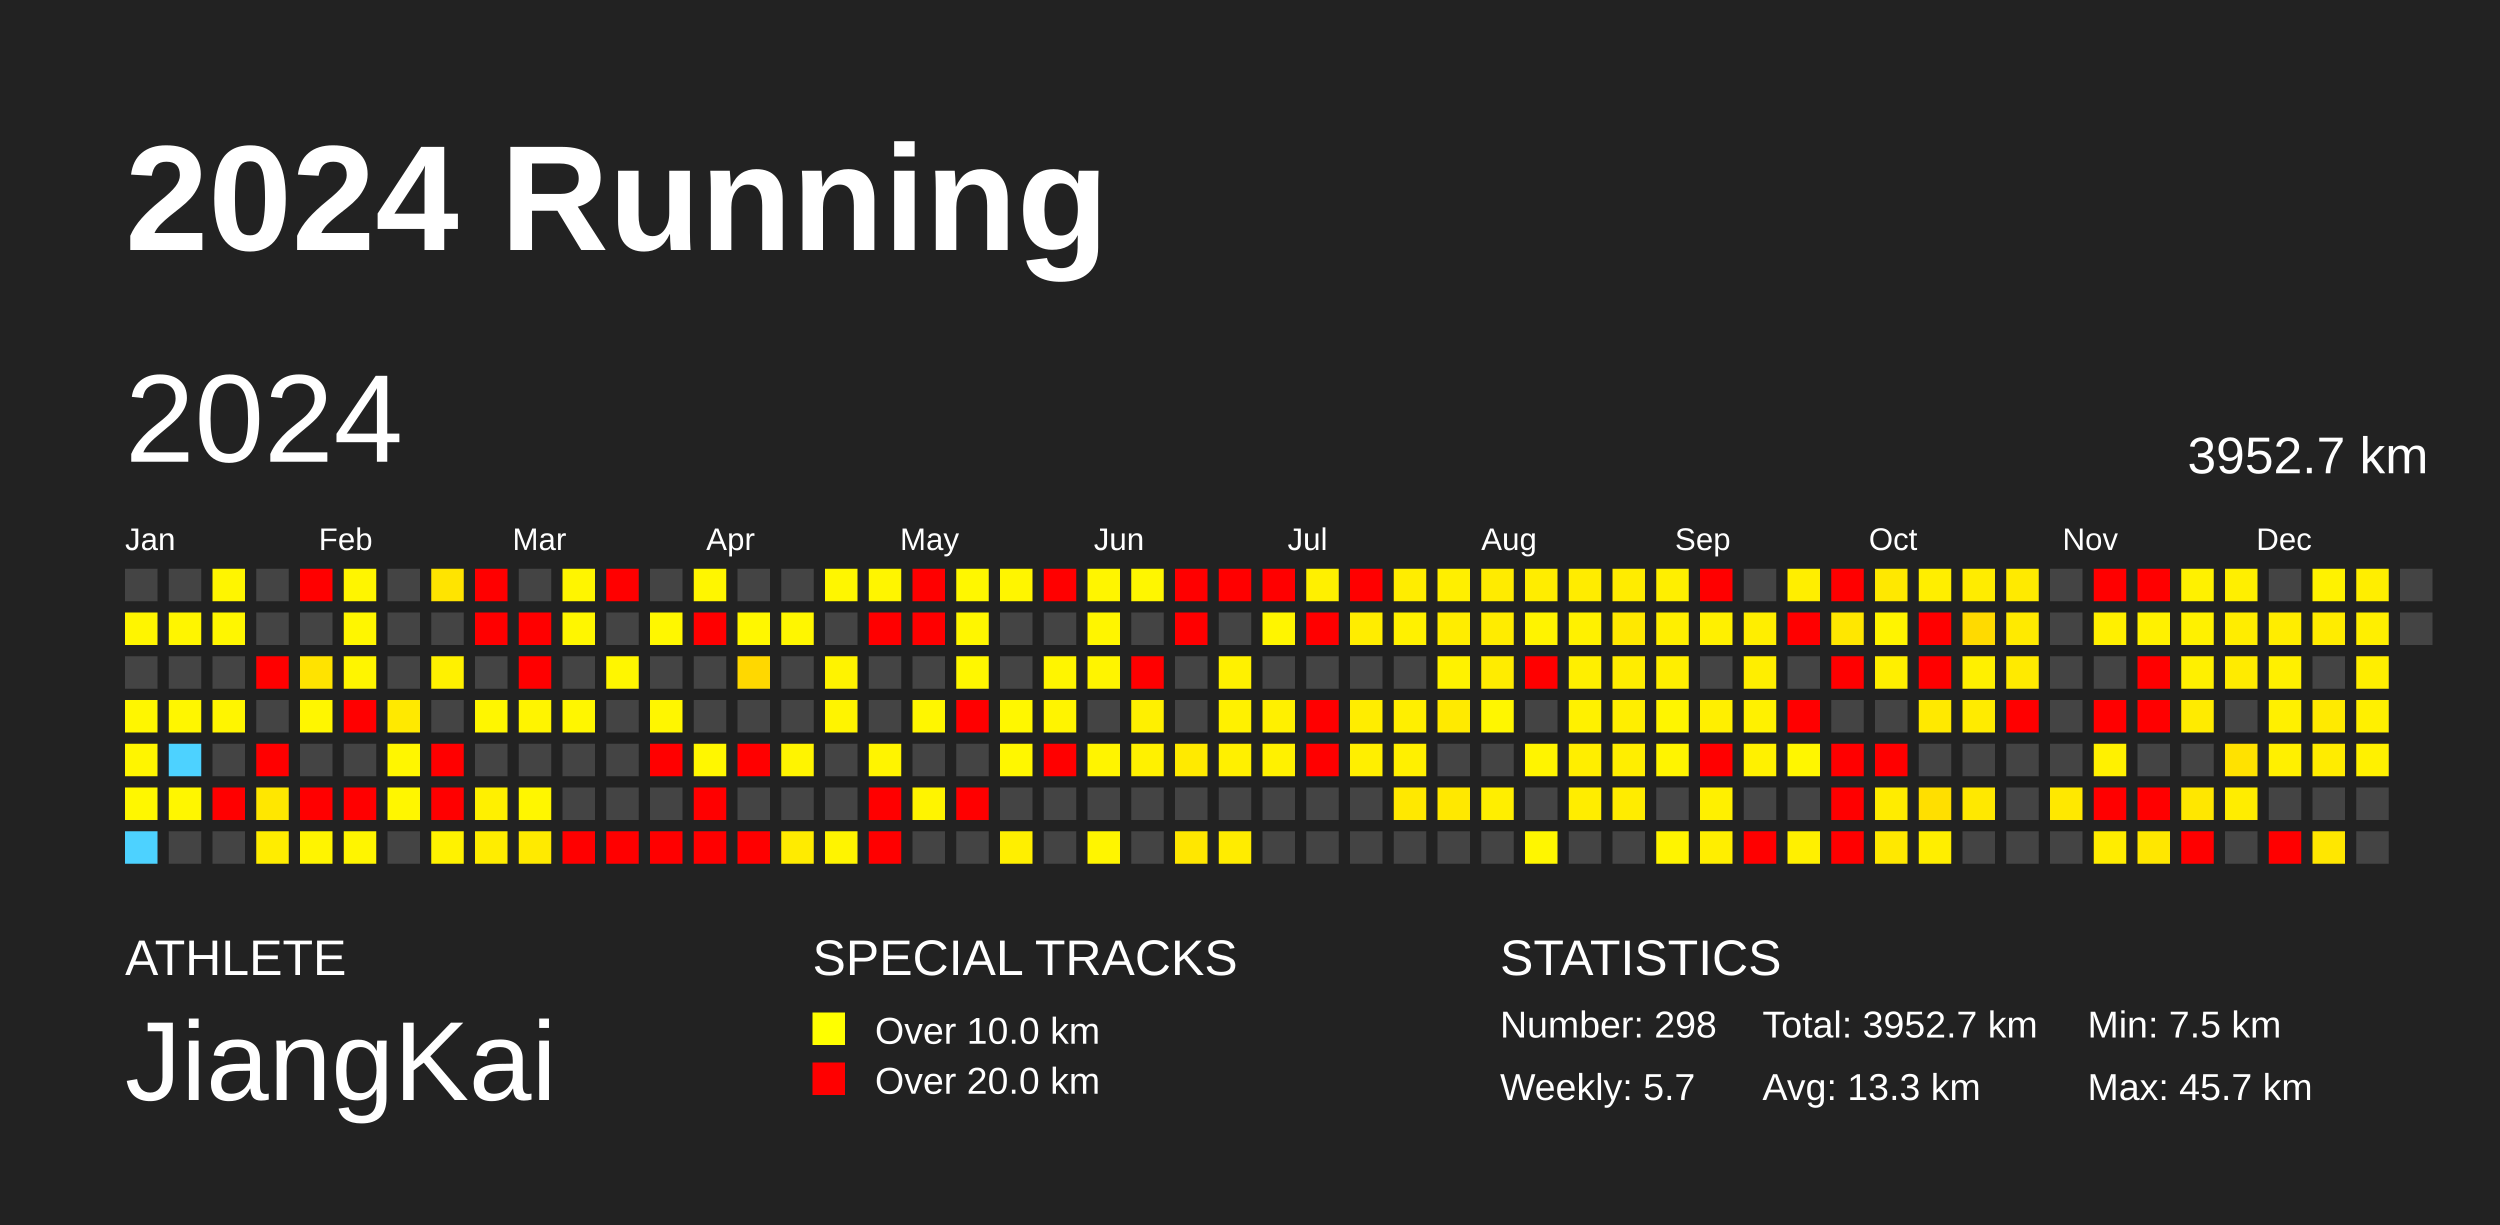
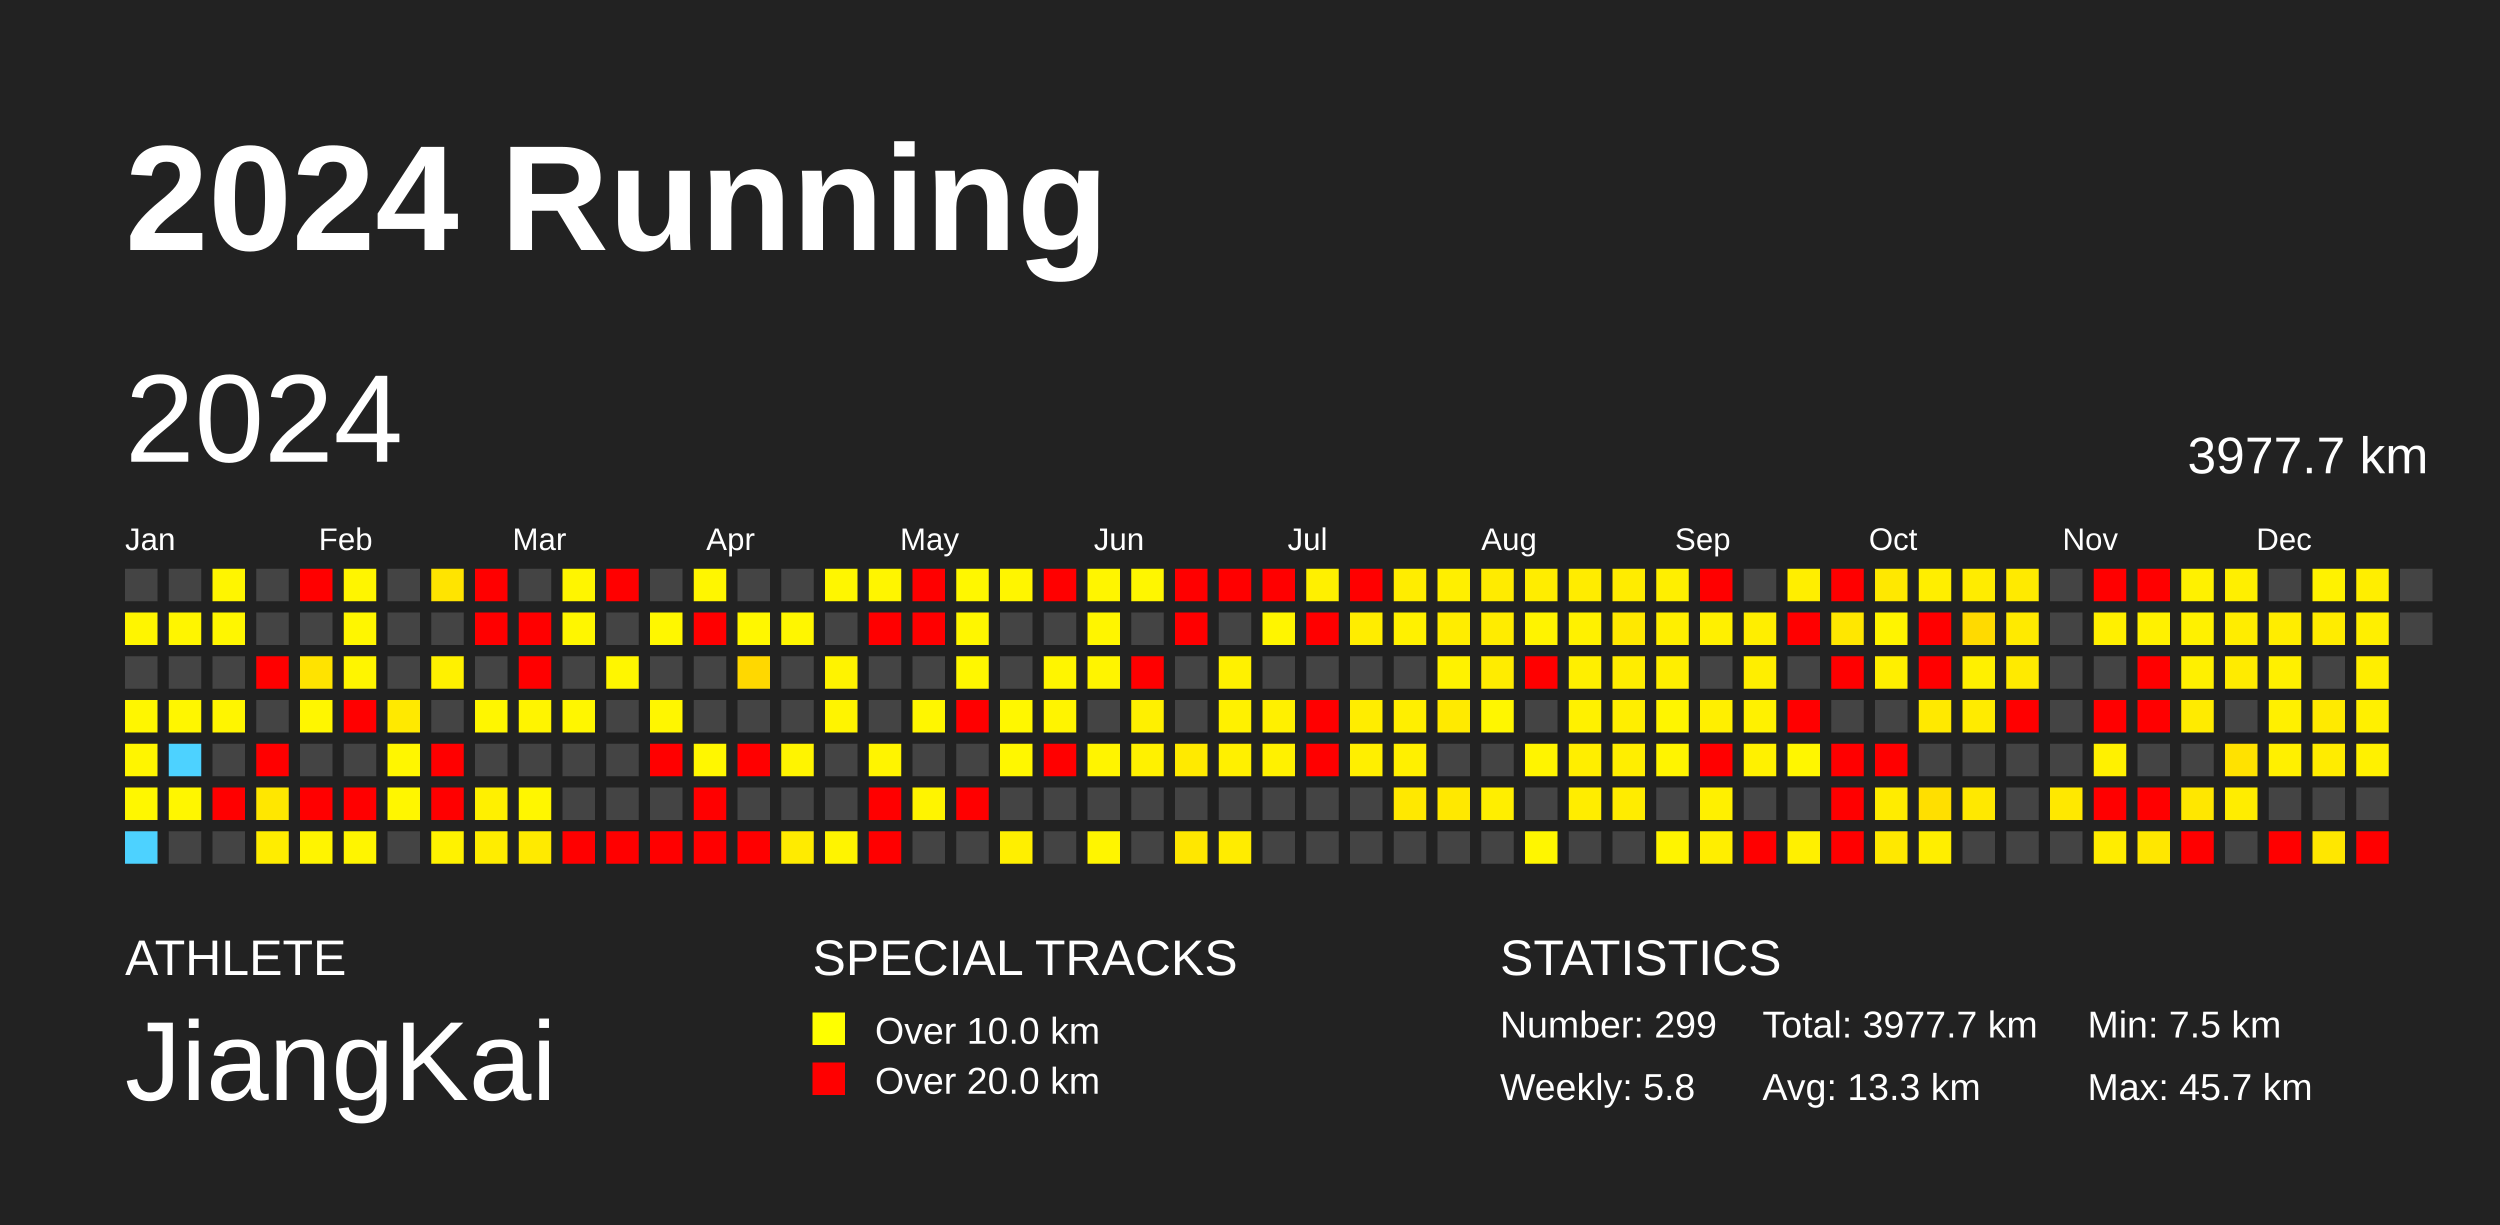
<svg xmlns="http://www.w3.org/2000/svg" baseProfile="full" height="98mm" version="1.1" viewBox="0,0,200,98" width="200mm">
  <defs />
  <rect fill="#222222" height="98" width="200" x="0" y="0" />
  <text fill="#FFFFFF" style="font-size:12px; font-family:Arial; font-weight:bold;" x="10" y="20">2024 Running</text>
  <text fill="#FFFFFF" style="font-size:4px; font-family:Arial" x="10" y="78">ATHLETE</text>
  <text fill="#FFFFFF" style="font-size:9px; font-family:Arial" x="10" y="88">JiangKai</text>
  <text fill="#FFFFFF" style="font-size:4px; font-family:Arial" x="65" y="78">SPECIAL TRACKS</text>
  <rect fill="yellow" height="2.6" width="2.6" x="65" y="81" />
  <text fill="#FFFFFF" style="font-size:3px; font-family:Arial" x="70" y="83.5">Over 10.0 km</text>
  <rect fill="red" height="2.6" width="2.6" x="65" y="85" />
  <text fill="#FFFFFF" style="font-size:3px; font-family:Arial" x="70" y="87.5">Over 20.0 km</text>
  <text fill="#FFFFFF" style="font-size:4px; font-family:Arial" x="120" y="78">STATISTICS</text>
-   <text fill="#FFFFFF" style="font-size:3px; font-family:Arial" x="120" y="83">Number: 298</text>
-   <text fill="#FFFFFF" style="font-size:3px; font-family:Arial" x="120" y="88">Weekly: 5.7</text>
-   <text fill="#FFFFFF" style="font-size:3px; font-family:Arial" x="141" y="83">Total: 3952.7 km</text>
+   <text fill="#FFFFFF" style="font-size:3px; font-family:Arial" x="120" y="83">Number: 299</text>
+   <text fill="#FFFFFF" style="font-size:3px; font-family:Arial" x="120" y="88">Weekly: 5.8</text>
+   <text fill="#FFFFFF" style="font-size:3px; font-family:Arial" x="141" y="83">Total: 3977.7 km</text>
  <text fill="#FFFFFF" style="font-size:3px; font-family:Arial" x="141" y="88">Avg: 13.3 km</text>
  <text fill="#FFFFFF" style="font-size:3px; font-family:Arial" x="167" y="83">Min: 7.5 km</text>
  <text fill="#FFFFFF" style="font-size:3px; font-family:Arial" x="167" y="88">Max: 45.7 km</text>
  <text dominant-baseline="hanging" fill="#FFFFFF" style="font-size:10.0px; font-family:Arial;" x="10" y="30">2024</text>
-   <text dominant-baseline="hanging" fill="#FFFFFF" style="font-size:4.125px; font-family:Arial;" x="175" y="35">3952.7 km</text>
+   <text dominant-baseline="hanging" fill="#FFFFFF" style="font-size:4.125px; font-family:Arial;" x="175" y="35">3977.7 km</text>
  <text fill="#FFFFFF" style="font-size:2.5px; font-family:Arial" x="10.0" y="44">Jan</text>
  <text fill="#FFFFFF" style="font-size:2.5px; font-family:Arial" x="25.5" y="44">Feb</text>
  <text fill="#FFFFFF" style="font-size:2.5px; font-family:Arial" x="41.0" y="44">Mar</text>
  <text fill="#FFFFFF" style="font-size:2.5px; font-family:Arial" x="56.5" y="44">Apr</text>
  <text fill="#FFFFFF" style="font-size:2.5px; font-family:Arial" x="72.0" y="44">May</text>
  <text fill="#FFFFFF" style="font-size:2.5px; font-family:Arial" x="87.5" y="44">Jun</text>
  <text fill="#FFFFFF" style="font-size:2.5px; font-family:Arial" x="103.0" y="44">Jul</text>
  <text fill="#FFFFFF" style="font-size:2.5px; font-family:Arial" x="118.5" y="44">Aug</text>
  <text fill="#FFFFFF" style="font-size:2.5px; font-family:Arial" x="134.0" y="44">Sep</text>
  <text fill="#FFFFFF" style="font-size:2.5px; font-family:Arial" x="149.5" y="44">Oct</text>
  <text fill="#FFFFFF" style="font-size:2.5px; font-family:Arial" x="165.0" y="44">Nov</text>
  <text fill="#FFFFFF" style="font-size:2.5px; font-family:Arial" x="180.5" y="44">Dec</text>
  <rect fill="#444444" height="2.6" width="2.6" x="10.0" y="45.5" />
  <rect fill="#fff500" height="2.6" width="2.6" x="10.0" y="49.0" />
  <rect fill="#444444" height="2.6" width="2.6" x="10.0" y="52.5" />
  <rect fill="#fff600" height="2.6" width="2.6" x="10.0" y="56.0" />
  <rect fill="#fff500" height="2.6" width="2.6" x="10.0" y="59.5" />
  <rect fill="#fff700" height="2.6" width="2.6" x="10.0" y="63.0" />
  <rect fill="#4dd2ff" height="2.6" width="2.6" x="10.0" y="66.5" />
  <rect fill="#444444" height="2.6" width="2.6" x="13.5" y="45.5" />
  <rect fill="#fff500" height="2.6" width="2.6" x="13.5" y="49.0" />
  <rect fill="#444444" height="2.6" width="2.6" x="13.5" y="52.5" />
  <rect fill="#fff600" height="2.6" width="2.6" x="13.5" y="56.0" />
  <rect fill="#4dd2ff" height="2.6" width="2.6" x="13.5" y="59.5" />
  <rect fill="#fff600" height="2.6" width="2.6" x="13.5" y="63.0" />
  <rect fill="#444444" height="2.6" width="2.6" x="13.5" y="66.5" />
  <rect fill="#fff500" height="2.6" width="2.6" x="17.0" y="45.5" />
  <rect fill="#fff600" height="2.6" width="2.6" x="17.0" y="49.0" />
  <rect fill="#444444" height="2.6" width="2.6" x="17.0" y="52.5" />
  <rect fill="#fff500" height="2.6" width="2.6" x="17.0" y="56.0" />
  <rect fill="#444444" height="2.6" width="2.6" x="17.0" y="59.5" />
  <rect fill="red" height="2.6" width="2.6" x="17.0" y="63.0" />
  <rect fill="#444444" height="2.6" width="2.6" x="17.0" y="66.5" />
  <rect fill="#444444" height="2.6" width="2.6" x="20.5" y="45.5" />
  <rect fill="#444444" height="2.6" width="2.6" x="20.5" y="49.0" />
  <rect fill="red" height="2.6" width="2.6" x="20.5" y="52.5" />
  <rect fill="#444444" height="2.6" width="2.6" x="20.5" y="56.0" />
  <rect fill="red" height="2.6" width="2.6" x="20.5" y="59.5" />
  <rect fill="#ffe700" height="2.6" width="2.6" x="20.5" y="63.0" />
  <rect fill="#ffed00" height="2.6" width="2.6" x="20.5" y="66.5" />
  <rect fill="red" height="2.6" width="2.6" x="24.0" y="45.5" />
  <rect fill="#444444" height="2.6" width="2.6" x="24.0" y="49.0" />
  <rect fill="#ffe300" height="2.6" width="2.6" x="24.0" y="52.5" />
  <rect fill="#fff600" height="2.6" width="2.6" x="24.0" y="56.0" />
  <rect fill="#444444" height="2.6" width="2.6" x="24.0" y="59.5" />
  <rect fill="red" height="2.6" width="2.6" x="24.0" y="63.0" />
  <rect fill="#fff400" height="2.6" width="2.6" x="24.0" y="66.5" />
  <rect fill="#fff500" height="2.6" width="2.6" x="27.5" y="45.5" />
  <rect fill="#fff600" height="2.6" width="2.6" x="27.5" y="49.0" />
  <rect fill="#fff500" height="2.6" width="2.6" x="27.5" y="52.5" />
  <rect fill="red" height="2.6" width="2.6" x="27.5" y="56.0" />
  <rect fill="#444444" height="2.6" width="2.6" x="27.5" y="59.5" />
  <rect fill="red" height="2.6" width="2.6" x="27.5" y="63.0" />
  <rect fill="#fff500" height="2.6" width="2.6" x="27.5" y="66.5" />
  <rect fill="#444444" height="2.6" width="2.6" x="31.0" y="45.5" />
  <rect fill="#444444" height="2.6" width="2.6" x="31.0" y="49.0" />
  <rect fill="#444444" height="2.6" width="2.6" x="31.0" y="52.5" />
  <rect fill="#ffe900" height="2.6" width="2.6" x="31.0" y="56.0" />
  <rect fill="#fff600" height="2.6" width="2.6" x="31.0" y="59.5" />
  <rect fill="#fff600" height="2.6" width="2.6" x="31.0" y="63.0" />
  <rect fill="#444444" height="2.6" width="2.6" x="31.0" y="66.5" />
  <rect fill="#ffe400" height="2.6" width="2.6" x="34.5" y="45.5" />
  <rect fill="#444444" height="2.6" width="2.6" x="34.5" y="49.0" />
  <rect fill="#fff100" height="2.6" width="2.6" x="34.5" y="52.5" />
  <rect fill="#444444" height="2.6" width="2.6" x="34.5" y="56.0" />
  <rect fill="red" height="2.6" width="2.6" x="34.5" y="59.5" />
  <rect fill="red" height="2.6" width="2.6" x="34.5" y="63.0" />
  <rect fill="#fff200" height="2.6" width="2.6" x="34.5" y="66.5" />
  <rect fill="red" height="2.6" width="2.6" x="38.0" y="45.5" />
  <rect fill="red" height="2.6" width="2.6" x="38.0" y="49.0" />
  <rect fill="#444444" height="2.6" width="2.6" x="38.0" y="52.5" />
  <rect fill="#fff600" height="2.6" width="2.6" x="38.0" y="56.0" />
  <rect fill="#444444" height="2.6" width="2.6" x="38.0" y="59.5" />
  <rect fill="#fff000" height="2.6" width="2.6" x="38.0" y="63.0" />
  <rect fill="#ffed00" height="2.6" width="2.6" x="38.0" y="66.5" />
  <rect fill="#444444" height="2.6" width="2.6" x="41.5" y="45.5" />
  <rect fill="red" height="2.6" width="2.6" x="41.5" y="49.0" />
  <rect fill="red" height="2.6" width="2.6" x="41.5" y="52.5" />
  <rect fill="#fff400" height="2.6" width="2.6" x="41.5" y="56.0" />
  <rect fill="#444444" height="2.6" width="2.6" x="41.5" y="59.5" />
  <rect fill="#fff600" height="2.6" width="2.6" x="41.5" y="63.0" />
  <rect fill="#ffea00" height="2.6" width="2.6" x="41.5" y="66.5" />
  <rect fill="#fff500" height="2.6" width="2.6" x="45.0" y="45.5" />
  <rect fill="#fff600" height="2.6" width="2.6" x="45.0" y="49.0" />
  <rect fill="#444444" height="2.6" width="2.6" x="45.0" y="52.5" />
  <rect fill="#fff600" height="2.6" width="2.6" x="45.0" y="56.0" />
  <rect fill="#444444" height="2.6" width="2.6" x="45.0" y="59.5" />
  <rect fill="#444444" height="2.6" width="2.6" x="45.0" y="63.0" />
  <rect fill="red" height="2.6" width="2.6" x="45.0" y="66.5" />
  <rect fill="red" height="2.6" width="2.6" x="48.5" y="45.5" />
  <rect fill="#444444" height="2.6" width="2.6" x="48.5" y="49.0" />
  <rect fill="#fff600" height="2.6" width="2.6" x="48.5" y="52.5" />
  <rect fill="#444444" height="2.6" width="2.6" x="48.5" y="56.0" />
  <rect fill="#444444" height="2.6" width="2.6" x="48.5" y="59.5" />
  <rect fill="#444444" height="2.6" width="2.6" x="48.5" y="63.0" />
  <rect fill="red" height="2.6" width="2.6" x="48.5" y="66.5" />
  <rect fill="#444444" height="2.6" width="2.6" x="52.0" y="45.5" />
  <rect fill="#fff700" height="2.6" width="2.6" x="52.0" y="49.0" />
  <rect fill="#444444" height="2.6" width="2.6" x="52.0" y="52.5" />
  <rect fill="#fff600" height="2.6" width="2.6" x="52.0" y="56.0" />
  <rect fill="red" height="2.6" width="2.6" x="52.0" y="59.5" />
  <rect fill="#444444" height="2.6" width="2.6" x="52.0" y="63.0" />
  <rect fill="red" height="2.6" width="2.6" x="52.0" y="66.5" />
  <rect fill="#fff600" height="2.6" width="2.6" x="55.5" y="45.5" />
  <rect fill="red" height="2.6" width="2.6" x="55.5" y="49.0" />
  <rect fill="#444444" height="2.6" width="2.6" x="55.5" y="52.5" />
  <rect fill="#444444" height="2.6" width="2.6" x="55.5" y="56.0" />
  <rect fill="#fff700" height="2.6" width="2.6" x="55.5" y="59.5" />
  <rect fill="red" height="2.6" width="2.6" x="55.5" y="63.0" />
  <rect fill="red" height="2.6" width="2.6" x="55.5" y="66.5" />
  <rect fill="#444444" height="2.6" width="2.6" x="59.0" y="45.5" />
  <rect fill="#fff700" height="2.6" width="2.6" x="59.0" y="49.0" />
  <rect fill="#ffd800" height="2.6" width="2.6" x="59.0" y="52.5" />
  <rect fill="#444444" height="2.6" width="2.6" x="59.0" y="56.0" />
  <rect fill="red" height="2.6" width="2.6" x="59.0" y="59.5" />
  <rect fill="#444444" height="2.6" width="2.6" x="59.0" y="63.0" />
  <rect fill="red" height="2.6" width="2.6" x="59.0" y="66.5" />
  <rect fill="#444444" height="2.6" width="2.6" x="62.5" y="45.5" />
  <rect fill="#fff600" height="2.6" width="2.6" x="62.5" y="49.0" />
  <rect fill="#444444" height="2.6" width="2.6" x="62.5" y="52.5" />
  <rect fill="#444444" height="2.6" width="2.6" x="62.5" y="56.0" />
  <rect fill="#fff400" height="2.6" width="2.6" x="62.5" y="59.5" />
  <rect fill="#444444" height="2.6" width="2.6" x="62.5" y="63.0" />
  <rect fill="#ffeb00" height="2.6" width="2.6" x="62.5" y="66.5" />
  <rect fill="#fff600" height="2.6" width="2.6" x="66.0" y="45.5" />
  <rect fill="#444444" height="2.6" width="2.6" x="66.0" y="49.0" />
  <rect fill="#fff300" height="2.6" width="2.6" x="66.0" y="52.5" />
  <rect fill="#fff400" height="2.6" width="2.6" x="66.0" y="56.0" />
  <rect fill="#444444" height="2.6" width="2.6" x="66.0" y="59.5" />
  <rect fill="#444444" height="2.6" width="2.6" x="66.0" y="63.0" />
  <rect fill="#fff400" height="2.6" width="2.6" x="66.0" y="66.5" />
  <rect fill="#fff500" height="2.6" width="2.6" x="69.5" y="45.5" />
  <rect fill="red" height="2.6" width="2.6" x="69.5" y="49.0" />
  <rect fill="#444444" height="2.6" width="2.6" x="69.5" y="52.5" />
  <rect fill="#444444" height="2.6" width="2.6" x="69.5" y="56.0" />
  <rect fill="#fff400" height="2.6" width="2.6" x="69.5" y="59.5" />
  <rect fill="red" height="2.6" width="2.6" x="69.5" y="63.0" />
  <rect fill="red" height="2.6" width="2.6" x="69.5" y="66.5" />
  <rect fill="red" height="2.6" width="2.6" x="73.0" y="45.5" />
  <rect fill="red" height="2.6" width="2.6" x="73.0" y="49.0" />
  <rect fill="#444444" height="2.6" width="2.6" x="73.0" y="52.5" />
  <rect fill="#fff600" height="2.6" width="2.6" x="73.0" y="56.0" />
  <rect fill="#444444" height="2.6" width="2.6" x="73.0" y="59.5" />
  <rect fill="#fff400" height="2.6" width="2.6" x="73.0" y="63.0" />
  <rect fill="#444444" height="2.6" width="2.6" x="73.0" y="66.5" />
  <rect fill="#fff700" height="2.6" width="2.6" x="76.5" y="45.5" />
  <rect fill="#fff600" height="2.6" width="2.6" x="76.5" y="49.0" />
  <rect fill="#fff700" height="2.6" width="2.6" x="76.5" y="52.5" />
  <rect fill="red" height="2.6" width="2.6" x="76.5" y="56.0" />
  <rect fill="#444444" height="2.6" width="2.6" x="76.5" y="59.5" />
  <rect fill="red" height="2.6" width="2.6" x="76.5" y="63.0" />
  <rect fill="#444444" height="2.6" width="2.6" x="76.5" y="66.5" />
  <rect fill="#fff500" height="2.6" width="2.6" x="80.0" y="45.5" />
  <rect fill="#444444" height="2.6" width="2.6" x="80.0" y="49.0" />
  <rect fill="#444444" height="2.6" width="2.6" x="80.0" y="52.5" />
  <rect fill="#fff700" height="2.6" width="2.6" x="80.0" y="56.0" />
  <rect fill="#fff700" height="2.6" width="2.6" x="80.0" y="59.5" />
  <rect fill="#444444" height="2.6" width="2.6" x="80.0" y="63.0" />
  <rect fill="#ffef00" height="2.6" width="2.6" x="80.0" y="66.5" />
  <rect fill="red" height="2.6" width="2.6" x="83.5" y="45.5" />
  <rect fill="#444444" height="2.6" width="2.6" x="83.5" y="49.0" />
  <rect fill="#fff500" height="2.6" width="2.6" x="83.5" y="52.5" />
  <rect fill="#fff400" height="2.6" width="2.6" x="83.5" y="56.0" />
  <rect fill="red" height="2.6" width="2.6" x="83.5" y="59.5" />
  <rect fill="#444444" height="2.6" width="2.6" x="83.5" y="63.0" />
  <rect fill="#444444" height="2.6" width="2.6" x="83.5" y="66.5" />
  <rect fill="#fff500" height="2.6" width="2.6" x="87.0" y="45.5" />
  <rect fill="#fff500" height="2.6" width="2.6" x="87.0" y="49.0" />
  <rect fill="#fff400" height="2.6" width="2.6" x="87.0" y="52.5" />
  <rect fill="#444444" height="2.6" width="2.6" x="87.0" y="56.0" />
  <rect fill="#fff400" height="2.6" width="2.6" x="87.0" y="59.5" />
  <rect fill="#444444" height="2.6" width="2.6" x="87.0" y="63.0" />
  <rect fill="#fff500" height="2.6" width="2.6" x="87.0" y="66.5" />
  <rect fill="#fff600" height="2.6" width="2.6" x="90.5" y="45.5" />
  <rect fill="#444444" height="2.6" width="2.6" x="90.5" y="49.0" />
  <rect fill="red" height="2.6" width="2.6" x="90.5" y="52.5" />
  <rect fill="#fff000" height="2.6" width="2.6" x="90.5" y="56.0" />
  <rect fill="#fff100" height="2.6" width="2.6" x="90.5" y="59.5" />
  <rect fill="#444444" height="2.6" width="2.6" x="90.5" y="63.0" />
  <rect fill="#444444" height="2.6" width="2.6" x="90.5" y="66.5" />
  <rect fill="red" height="2.6" width="2.6" x="94.0" y="45.5" />
  <rect fill="red" height="2.6" width="2.6" x="94.0" y="49.0" />
  <rect fill="#444444" height="2.6" width="2.6" x="94.0" y="52.5" />
  <rect fill="#444444" height="2.6" width="2.6" x="94.0" y="56.0" />
  <rect fill="#ffea00" height="2.6" width="2.6" x="94.0" y="59.5" />
  <rect fill="#444444" height="2.6" width="2.6" x="94.0" y="63.0" />
  <rect fill="#ffe700" height="2.6" width="2.6" x="94.0" y="66.5" />
  <rect fill="red" height="2.6" width="2.6" x="97.5" y="45.5" />
  <rect fill="#444444" height="2.6" width="2.6" x="97.5" y="49.0" />
  <rect fill="#fff100" height="2.6" width="2.6" x="97.5" y="52.5" />
  <rect fill="#fff100" height="2.6" width="2.6" x="97.5" y="56.0" />
  <rect fill="#fff000" height="2.6" width="2.6" x="97.5" y="59.5" />
  <rect fill="#444444" height="2.6" width="2.6" x="97.5" y="63.0" />
  <rect fill="#ffec00" height="2.6" width="2.6" x="97.5" y="66.5" />
  <rect fill="red" height="2.6" width="2.6" x="101.0" y="45.5" />
  <rect fill="#fff500" height="2.6" width="2.6" x="101.0" y="49.0" />
  <rect fill="#444444" height="2.6" width="2.6" x="101.0" y="52.5" />
  <rect fill="#fff000" height="2.6" width="2.6" x="101.0" y="56.0" />
  <rect fill="#fff100" height="2.6" width="2.6" x="101.0" y="59.5" />
  <rect fill="#444444" height="2.6" width="2.6" x="101.0" y="63.0" />
  <rect fill="#444444" height="2.6" width="2.6" x="101.0" y="66.5" />
  <rect fill="#fff000" height="2.6" width="2.6" x="104.5" y="45.5" />
  <rect fill="red" height="2.6" width="2.6" x="104.5" y="49.0" />
  <rect fill="#444444" height="2.6" width="2.6" x="104.5" y="52.5" />
  <rect fill="red" height="2.6" width="2.6" x="104.5" y="56.0" />
  <rect fill="red" height="2.6" width="2.6" x="104.5" y="59.5" />
  <rect fill="#444444" height="2.6" width="2.6" x="104.5" y="63.0" />
  <rect fill="#444444" height="2.6" width="2.6" x="104.5" y="66.5" />
  <rect fill="red" height="2.6" width="2.6" x="108.0" y="45.5" />
  <rect fill="#ffed00" height="2.6" width="2.6" x="108.0" y="49.0" />
  <rect fill="#444444" height="2.6" width="2.6" x="108.0" y="52.5" />
  <rect fill="#ffed00" height="2.6" width="2.6" x="108.0" y="56.0" />
  <rect fill="#ffef00" height="2.6" width="2.6" x="108.0" y="59.5" />
  <rect fill="#444444" height="2.6" width="2.6" x="108.0" y="63.0" />
  <rect fill="#444444" height="2.6" width="2.6" x="108.0" y="66.5" />
  <rect fill="#ffed00" height="2.6" width="2.6" x="111.5" y="45.5" />
  <rect fill="#fff100" height="2.6" width="2.6" x="111.5" y="49.0" />
  <rect fill="#444444" height="2.6" width="2.6" x="111.5" y="52.5" />
  <rect fill="#ffef00" height="2.6" width="2.6" x="111.5" y="56.0" />
  <rect fill="#fff000" height="2.6" width="2.6" x="111.5" y="59.5" />
  <rect fill="#ffe800" height="2.6" width="2.6" x="111.5" y="63.0" />
  <rect fill="#444444" height="2.6" width="2.6" x="111.5" y="66.5" />
  <rect fill="#ffef00" height="2.6" width="2.6" x="115.0" y="45.5" />
  <rect fill="#ffed00" height="2.6" width="2.6" x="115.0" y="49.0" />
  <rect fill="#fff200" height="2.6" width="2.6" x="115.0" y="52.5" />
  <rect fill="#ffea00" height="2.6" width="2.6" x="115.0" y="56.0" />
  <rect fill="#444444" height="2.6" width="2.6" x="115.0" y="59.5" />
  <rect fill="#ffe800" height="2.6" width="2.6" x="115.0" y="63.0" />
  <rect fill="#444444" height="2.6" width="2.6" x="115.0" y="66.5" />
  <rect fill="#ffeb00" height="2.6" width="2.6" x="118.5" y="45.5" />
  <rect fill="#ffec00" height="2.6" width="2.6" x="118.5" y="49.0" />
  <rect fill="#ffec00" height="2.6" width="2.6" x="118.5" y="52.5" />
  <rect fill="#fff600" height="2.6" width="2.6" x="118.5" y="56.0" />
  <rect fill="#444444" height="2.6" width="2.6" x="118.5" y="59.5" />
  <rect fill="#ffee00" height="2.6" width="2.6" x="118.5" y="63.0" />
  <rect fill="#444444" height="2.6" width="2.6" x="118.5" y="66.5" />
  <rect fill="#ffed00" height="2.6" width="2.6" x="122.0" y="45.5" />
  <rect fill="#fff300" height="2.6" width="2.6" x="122.0" y="49.0" />
  <rect fill="red" height="2.6" width="2.6" x="122.0" y="52.5" />
  <rect fill="#444444" height="2.6" width="2.6" x="122.0" y="56.0" />
  <rect fill="#fff400" height="2.6" width="2.6" x="122.0" y="59.5" />
  <rect fill="#444444" height="2.6" width="2.6" x="122.0" y="63.0" />
  <rect fill="#fff600" height="2.6" width="2.6" x="122.0" y="66.5" />
  <rect fill="#ffec00" height="2.6" width="2.6" x="125.5" y="45.5" />
  <rect fill="#fff100" height="2.6" width="2.6" x="125.5" y="49.0" />
  <rect fill="#ffef00" height="2.6" width="2.6" x="125.5" y="52.5" />
  <rect fill="#fff100" height="2.6" width="2.6" x="125.5" y="56.0" />
  <rect fill="#ffee00" height="2.6" width="2.6" x="125.5" y="59.5" />
  <rect fill="#ffed00" height="2.6" width="2.6" x="125.5" y="63.0" />
  <rect fill="#444444" height="2.6" width="2.6" x="125.5" y="66.5" />
  <rect fill="#ffec00" height="2.6" width="2.6" x="129.0" y="45.5" />
  <rect fill="#ffe800" height="2.6" width="2.6" x="129.0" y="49.0" />
  <rect fill="#ffed00" height="2.6" width="2.6" x="129.0" y="52.5" />
  <rect fill="#ffee00" height="2.6" width="2.6" x="129.0" y="56.0" />
  <rect fill="#ffee00" height="2.6" width="2.6" x="129.0" y="59.5" />
  <rect fill="#ffec00" height="2.6" width="2.6" x="129.0" y="63.0" />
  <rect fill="#444444" height="2.6" width="2.6" x="129.0" y="66.5" />
  <rect fill="#ffef00" height="2.6" width="2.6" x="132.5" y="45.5" />
  <rect fill="#ffef00" height="2.6" width="2.6" x="132.5" y="49.0" />
  <rect fill="#ffee00" height="2.6" width="2.6" x="132.5" y="52.5" />
  <rect fill="#fff500" height="2.6" width="2.6" x="132.5" y="56.0" />
  <rect fill="#fff400" height="2.6" width="2.6" x="132.5" y="59.5" />
  <rect fill="#444444" height="2.6" width="2.6" x="132.5" y="63.0" />
  <rect fill="#fff400" height="2.6" width="2.6" x="132.5" y="66.5" />
  <rect fill="red" height="2.6" width="2.6" x="136.0" y="45.5" />
  <rect fill="#fff000" height="2.6" width="2.6" x="136.0" y="49.0" />
  <rect fill="#444444" height="2.6" width="2.6" x="136.0" y="52.5" />
  <rect fill="#ffef00" height="2.6" width="2.6" x="136.0" y="56.0" />
  <rect fill="red" height="2.6" width="2.6" x="136.0" y="59.5" />
  <rect fill="#fff000" height="2.6" width="2.6" x="136.0" y="63.0" />
  <rect fill="#ffee00" height="2.6" width="2.6" x="136.0" y="66.5" />
  <rect fill="#444444" height="2.6" width="2.6" x="139.5" y="45.5" />
  <rect fill="#ffee00" height="2.6" width="2.6" x="139.5" y="49.0" />
  <rect fill="#ffee00" height="2.6" width="2.6" x="139.5" y="52.5" />
  <rect fill="#fff100" height="2.6" width="2.6" x="139.5" y="56.0" />
  <rect fill="#fff100" height="2.6" width="2.6" x="139.5" y="59.5" />
  <rect fill="#444444" height="2.6" width="2.6" x="139.5" y="63.0" />
  <rect fill="red" height="2.6" width="2.6" x="139.5" y="66.5" />
  <rect fill="#ffee00" height="2.6" width="2.6" x="143.0" y="45.5" />
  <rect fill="red" height="2.6" width="2.6" x="143.0" y="49.0" />
  <rect fill="#444444" height="2.6" width="2.6" x="143.0" y="52.5" />
  <rect fill="red" height="2.6" width="2.6" x="143.0" y="56.0" />
  <rect fill="#fff600" height="2.6" width="2.6" x="143.0" y="59.5" />
  <rect fill="#444444" height="2.6" width="2.6" x="143.0" y="63.0" />
  <rect fill="#fff000" height="2.6" width="2.6" x="143.0" y="66.5" />
  <rect fill="red" height="2.6" width="2.6" x="146.5" y="45.5" />
  <rect fill="#ffe700" height="2.6" width="2.6" x="146.5" y="49.0" />
  <rect fill="red" height="2.6" width="2.6" x="146.5" y="52.5" />
  <rect fill="#444444" height="2.6" width="2.6" x="146.5" y="56.0" />
  <rect fill="red" height="2.6" width="2.6" x="146.5" y="59.5" />
  <rect fill="red" height="2.6" width="2.6" x="146.5" y="63.0" />
  <rect fill="red" height="2.6" width="2.6" x="146.5" y="66.5" />
  <rect fill="#ffe800" height="2.6" width="2.6" x="150.0" y="45.5" />
  <rect fill="#fff400" height="2.6" width="2.6" x="150.0" y="49.0" />
  <rect fill="#ffef00" height="2.6" width="2.6" x="150.0" y="52.5" />
  <rect fill="#444444" height="2.6" width="2.6" x="150.0" y="56.0" />
  <rect fill="red" height="2.6" width="2.6" x="150.0" y="59.5" />
  <rect fill="#ffec00" height="2.6" width="2.6" x="150.0" y="63.0" />
  <rect fill="#ffe800" height="2.6" width="2.6" x="150.0" y="66.5" />
  <rect fill="#ffee00" height="2.6" width="2.6" x="153.5" y="45.5" />
  <rect fill="red" height="2.6" width="2.6" x="153.5" y="49.0" />
  <rect fill="red" height="2.6" width="2.6" x="153.5" y="52.5" />
  <rect fill="#ffe900" height="2.6" width="2.6" x="153.5" y="56.0" />
  <rect fill="#444444" height="2.6" width="2.6" x="153.5" y="59.5" />
  <rect fill="#ffdf00" height="2.6" width="2.6" x="153.5" y="63.0" />
  <rect fill="#ffee00" height="2.6" width="2.6" x="153.5" y="66.5" />
  <rect fill="#ffec00" height="2.6" width="2.6" x="157.0" y="45.5" />
  <rect fill="#ffda00" height="2.6" width="2.6" x="157.0" y="49.0" />
  <rect fill="#fff000" height="2.6" width="2.6" x="157.0" y="52.5" />
  <rect fill="#ffeb00" height="2.6" width="2.6" x="157.0" y="56.0" />
  <rect fill="#444444" height="2.6" width="2.6" x="157.0" y="59.5" />
  <rect fill="#ffe800" height="2.6" width="2.6" x="157.0" y="63.0" />
  <rect fill="#444444" height="2.6" width="2.6" x="157.0" y="66.5" />
  <rect fill="#ffea00" height="2.6" width="2.6" x="160.5" y="45.5" />
  <rect fill="#ffea00" height="2.6" width="2.6" x="160.5" y="49.0" />
  <rect fill="#ffea00" height="2.6" width="2.6" x="160.5" y="52.5" />
  <rect fill="red" height="2.6" width="2.6" x="160.5" y="56.0" />
  <rect fill="#444444" height="2.6" width="2.6" x="160.5" y="59.5" />
  <rect fill="#444444" height="2.6" width="2.6" x="160.5" y="63.0" />
  <rect fill="#444444" height="2.6" width="2.6" x="160.5" y="66.5" />
  <rect fill="#444444" height="2.6" width="2.6" x="164.0" y="45.5" />
  <rect fill="#444444" height="2.6" width="2.6" x="164.0" y="49.0" />
  <rect fill="#444444" height="2.6" width="2.6" x="164.0" y="52.5" />
  <rect fill="#444444" height="2.6" width="2.6" x="164.0" y="56.0" />
  <rect fill="#444444" height="2.6" width="2.6" x="164.0" y="59.5" />
  <rect fill="#ffe800" height="2.6" width="2.6" x="164.0" y="63.0" />
  <rect fill="#444444" height="2.6" width="2.6" x="164.0" y="66.5" />
  <rect fill="red" height="2.6" width="2.6" x="167.5" y="45.5" />
  <rect fill="#fff000" height="2.6" width="2.6" x="167.5" y="49.0" />
  <rect fill="#444444" height="2.6" width="2.6" x="167.5" y="52.5" />
  <rect fill="red" height="2.6" width="2.6" x="167.5" y="56.0" />
  <rect fill="#fff100" height="2.6" width="2.6" x="167.5" y="59.5" />
  <rect fill="red" height="2.6" width="2.6" x="167.5" y="63.0" />
  <rect fill="#ffed00" height="2.6" width="2.6" x="167.5" y="66.5" />
  <rect fill="red" height="2.6" width="2.6" x="171.0" y="45.5" />
  <rect fill="#fff100" height="2.6" width="2.6" x="171.0" y="49.0" />
  <rect fill="red" height="2.6" width="2.6" x="171.0" y="52.5" />
  <rect fill="red" height="2.6" width="2.6" x="171.0" y="56.0" />
  <rect fill="#444444" height="2.6" width="2.6" x="171.0" y="59.5" />
  <rect fill="red" height="2.6" width="2.6" x="171.0" y="63.0" />
  <rect fill="#ffe700" height="2.6" width="2.6" x="171.0" y="66.5" />
  <rect fill="#fff100" height="2.6" width="2.6" x="174.5" y="45.5" />
  <rect fill="#fff100" height="2.6" width="2.6" x="174.5" y="49.0" />
  <rect fill="#fff000" height="2.6" width="2.6" x="174.5" y="52.5" />
  <rect fill="#ffeb00" height="2.6" width="2.6" x="174.5" y="56.0" />
  <rect fill="#444444" height="2.6" width="2.6" x="174.5" y="59.5" />
  <rect fill="#ffe700" height="2.6" width="2.6" x="174.5" y="63.0" />
  <rect fill="red" height="2.6" width="2.6" x="174.5" y="66.5" />
  <rect fill="#ffef00" height="2.6" width="2.6" x="178.0" y="45.5" />
  <rect fill="#ffed00" height="2.6" width="2.6" x="178.0" y="49.0" />
  <rect fill="#ffeb00" height="2.6" width="2.6" x="178.0" y="52.5" />
  <rect fill="#444444" height="2.6" width="2.6" x="178.0" y="56.0" />
  <rect fill="#ffe200" height="2.6" width="2.6" x="178.0" y="59.5" />
  <rect fill="#ffed00" height="2.6" width="2.6" x="178.0" y="63.0" />
  <rect fill="#444444" height="2.6" width="2.6" x="178.0" y="66.5" />
  <rect fill="#444444" height="2.6" width="2.6" x="181.5" y="45.5" />
  <rect fill="#ffed00" height="2.6" width="2.6" x="181.5" y="49.0" />
  <rect fill="#fff000" height="2.6" width="2.6" x="181.5" y="52.5" />
  <rect fill="#fff000" height="2.6" width="2.6" x="181.5" y="56.0" />
  <rect fill="#fff000" height="2.6" width="2.6" x="181.5" y="59.5" />
  <rect fill="#444444" height="2.6" width="2.6" x="181.5" y="63.0" />
  <rect fill="red" height="2.6" width="2.6" x="181.5" y="66.5" />
  <rect fill="#fff200" height="2.6" width="2.6" x="185.0" y="45.5" />
  <rect fill="#ffec00" height="2.6" width="2.6" x="185.0" y="49.0" />
  <rect fill="#444444" height="2.6" width="2.6" x="185.0" y="52.5" />
  <rect fill="#ffea00" height="2.6" width="2.6" x="185.0" y="56.0" />
  <rect fill="#ffec00" height="2.6" width="2.6" x="185.0" y="59.5" />
  <rect fill="#444444" height="2.6" width="2.6" x="185.0" y="63.0" />
  <rect fill="#ffe700" height="2.6" width="2.6" x="185.0" y="66.5" />
  <rect fill="#ffee00" height="2.6" width="2.6" x="188.5" y="45.5" />
  <rect fill="#ffef00" height="2.6" width="2.6" x="188.5" y="49.0" />
  <rect fill="#ffee00" height="2.6" width="2.6" x="188.5" y="52.5" />
  <rect fill="#fff000" height="2.6" width="2.6" x="188.5" y="56.0" />
  <rect fill="#fff100" height="2.6" width="2.6" x="188.5" y="59.5" />
  <rect fill="#444444" height="2.6" width="2.6" x="188.5" y="63.0" />
-   <rect fill="#444444" height="2.6" width="2.6" x="188.5" y="66.5" />
+   <rect fill="red" height="2.6" width="2.6" x="188.5" y="66.5" />
  <rect fill="#444444" height="2.6" width="2.6" x="192.0" y="45.5" />
  <rect fill="#444444" height="2.6" width="2.6" x="192.0" y="49.0" />
</svg>
